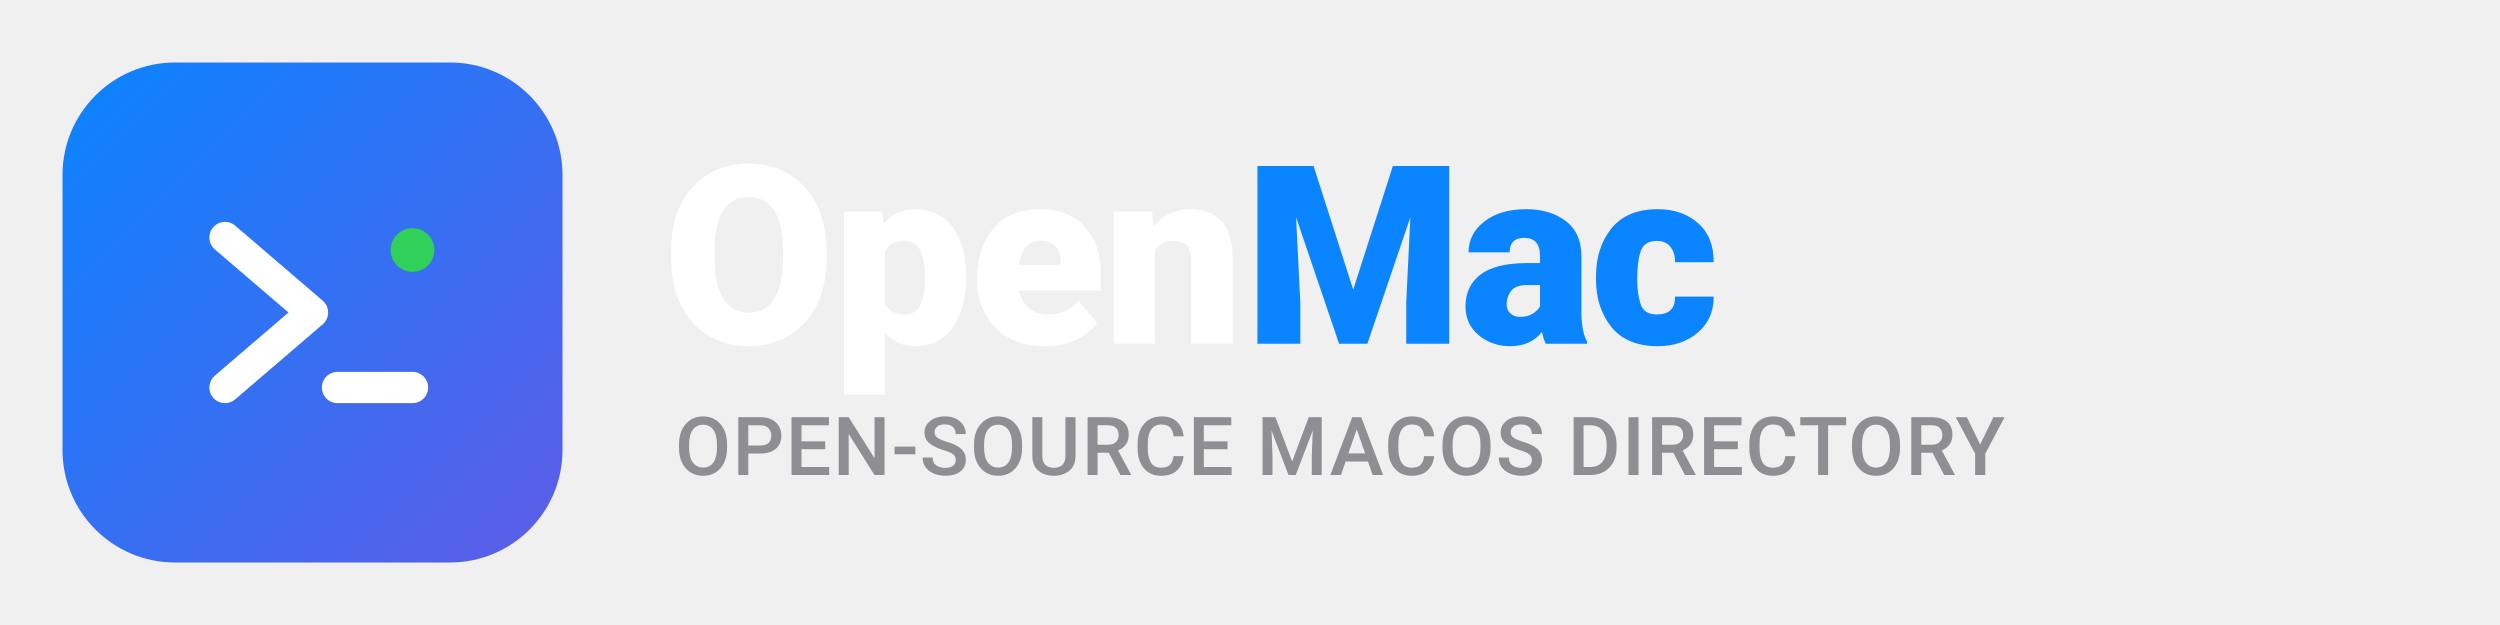
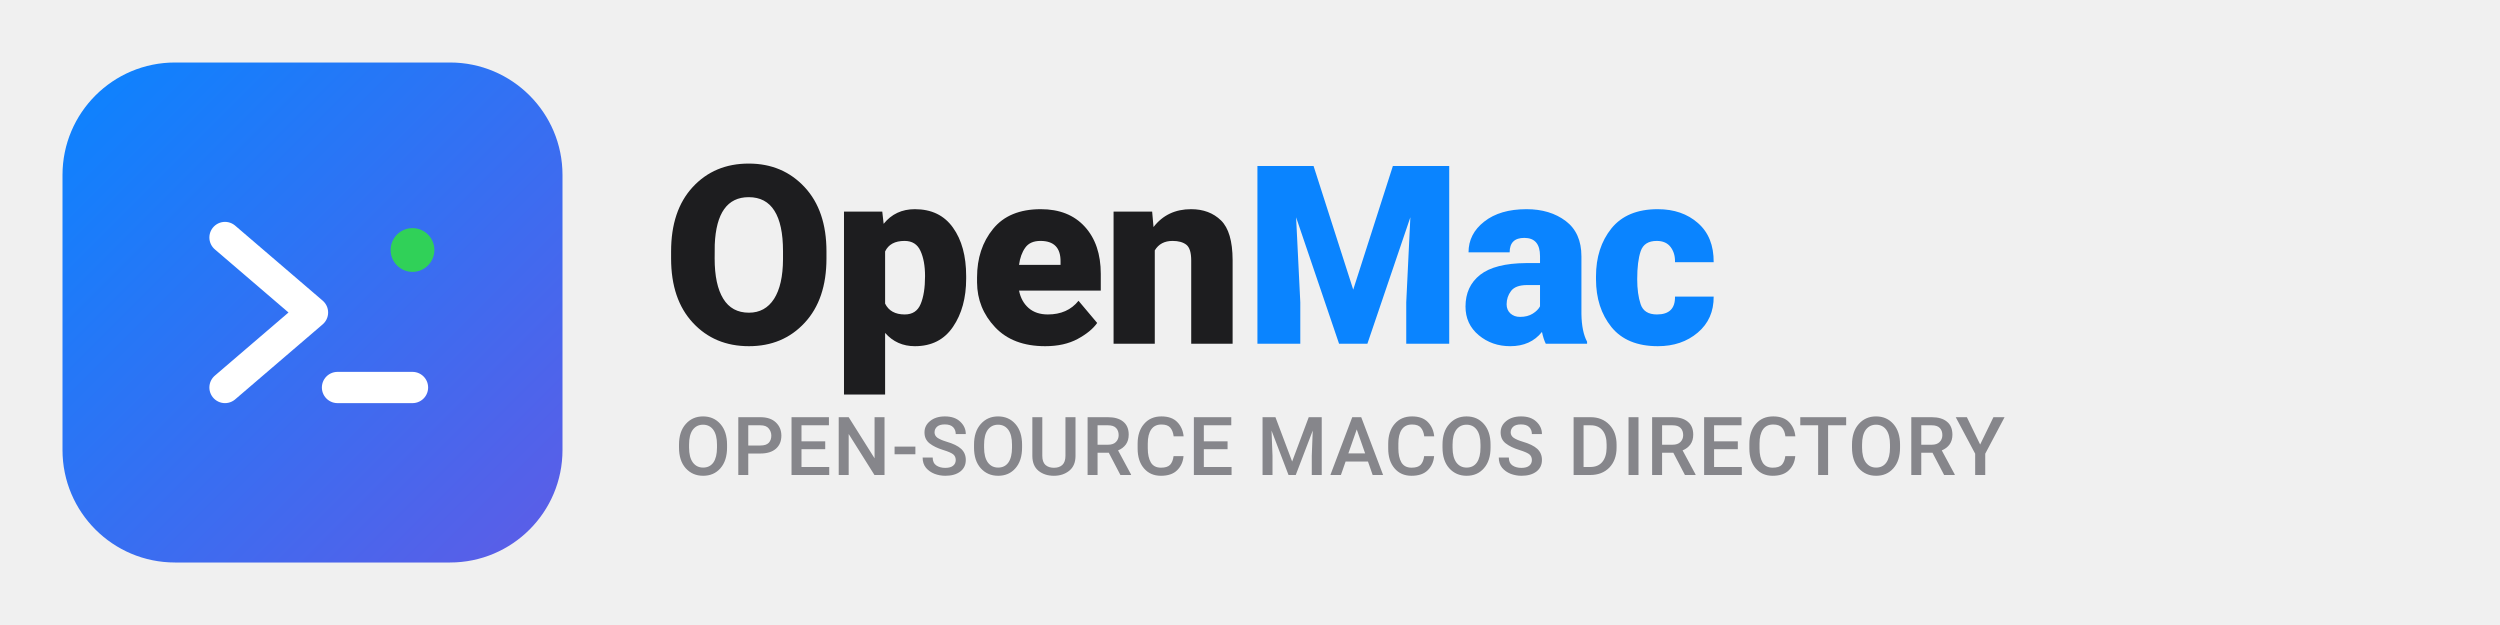
<svg xmlns="http://www.w3.org/2000/svg" viewBox="0 0 400 100" width="400" height="100">
  <defs>
+     <style>
+       .logo-title { fill: #1D1D1F; }
+       .logo-sub { fill: #86868B; }
+       @media (prefers-color-scheme: dark) {
+         .logo-title { fill: #FFFFFF; }
+         .logo-sub { fill: #98989D; }
+       }
+     </style>
    <linearGradient id="logoBg" x1="0%" y1="0%" x2="100%" y2="100%">
      <stop offset="0%" stop-color="#0A84FF" />
      <stop offset="100%" stop-color="#5E5CE6" />
-     </linearGradient>
-     <linearGradient id="appleGrad" x1="0%" y1="0%" x2="100%" y2="100%">
-       <stop offset="0%" stop-color="#FFFFFF" />
-       <stop offset="100%" stop-color="#E5E5EA" />
    </linearGradient>
  </defs>
  <g transform="translate(10, 10)">
    <rect x="0" y="0" width="80" height="80" rx="18" fill="url(#logoBg)" />
    <path d="M26 28 L40 40 L26 52" fill="none" stroke="#FFFFFF" stroke-width="5" stroke-linecap="round" stroke-linejoin="round" />
    <line x1="44" y1="52" x2="56" y2="52" stroke="#FFFFFF" stroke-width="5" stroke-linecap="round" />
    <circle cx="56" cy="30" r="3.5" fill="#30D158" />
  </g>
-   <text x="106" y="55" font-family="-apple-system, BlinkMacSystemFont, 'SF Pro Display', 'Segoe UI', Roboto, Helvetica, Arial, sans-serif" font-size="40" font-weight="800" fill="#FFFFFF" letter-spacing="-0.5">
+   <text class="logo-title" x="106" y="55" font-family="-apple-system, BlinkMacSystemFont, 'SF Pro Display', 'Segoe UI', Roboto, Helvetica, Arial, sans-serif" font-size="40" font-weight="800" letter-spacing="-0.5">
    Open<tspan fill="#0A84FF">Mac</tspan>
  </text>
-   <text x="108" y="76" font-family="-apple-system, BlinkMacSystemFont, 'SF Pro Text', 'Segoe UI', Roboto, sans-serif" font-size="13" font-weight="500" fill="#8E8E93" letter-spacing="0.2">
+   <text class="logo-sub" x="108" y="76" font-family="-apple-system, BlinkMacSystemFont, 'SF Pro Text', 'Segoe UI', Roboto, sans-serif" font-size="13" font-weight="500" letter-spacing="0.2">
    OPEN-SOURCE MACOS DIRECTORY
  </text>
</svg>
